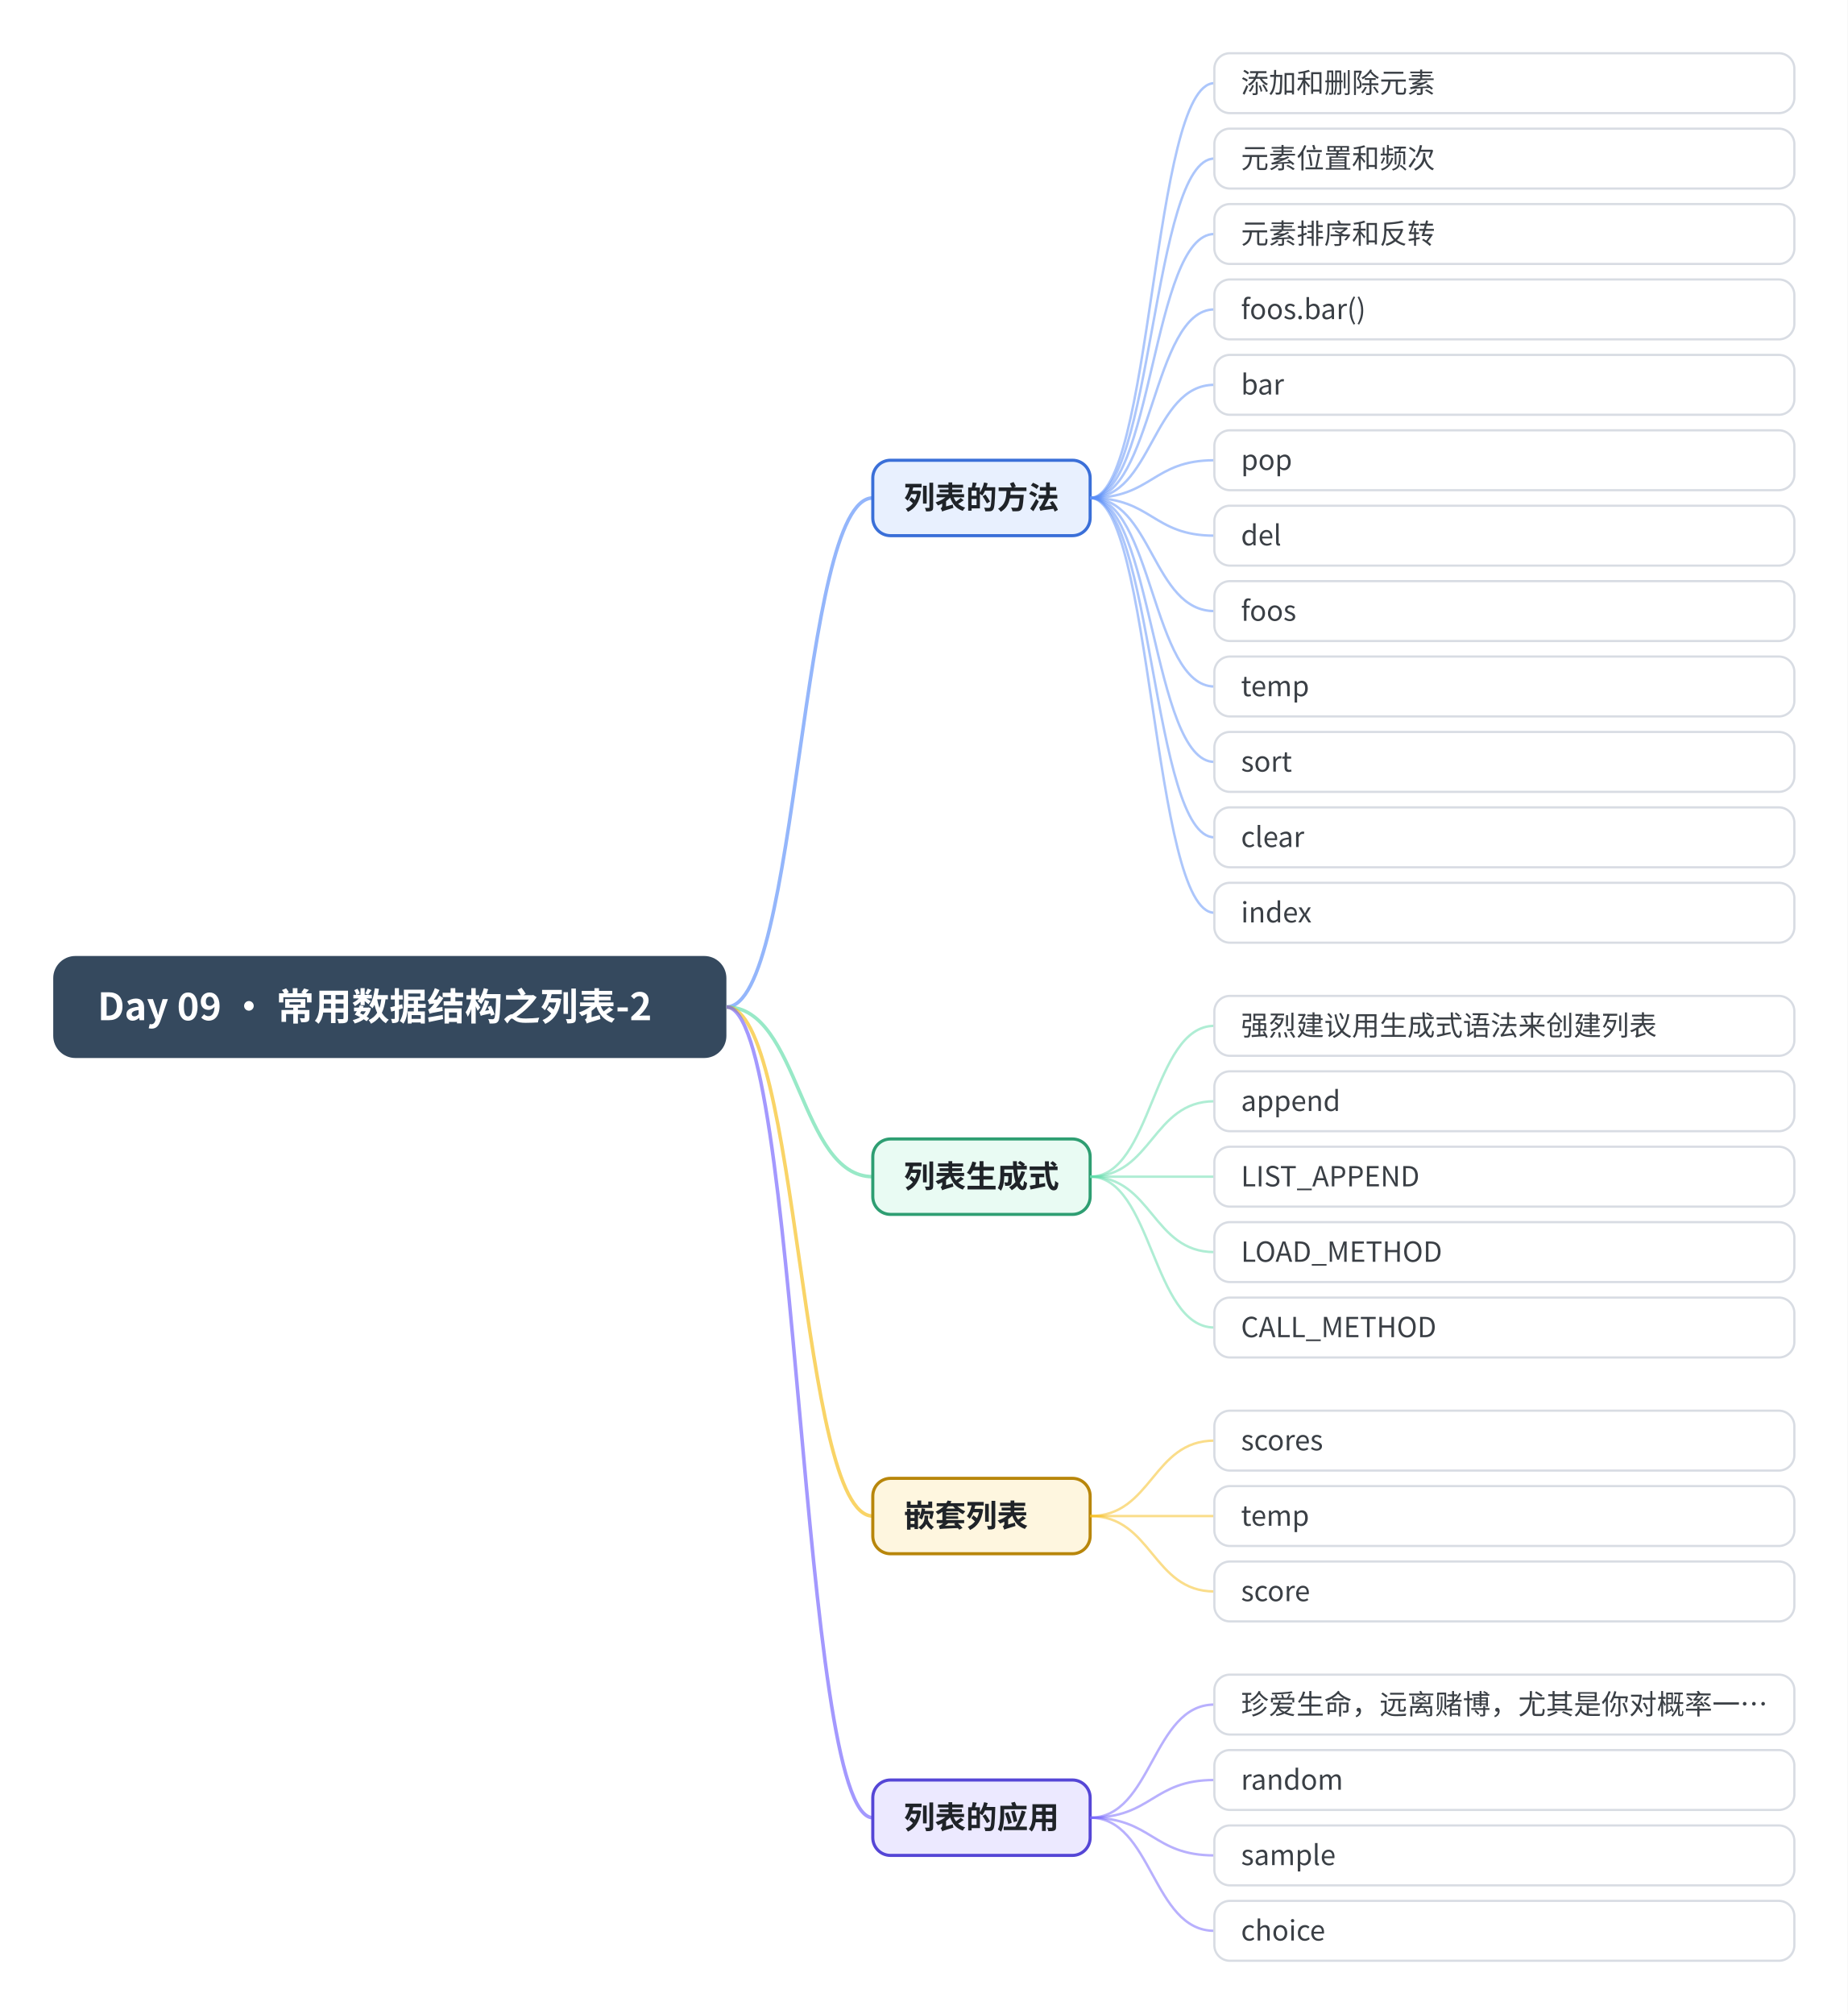
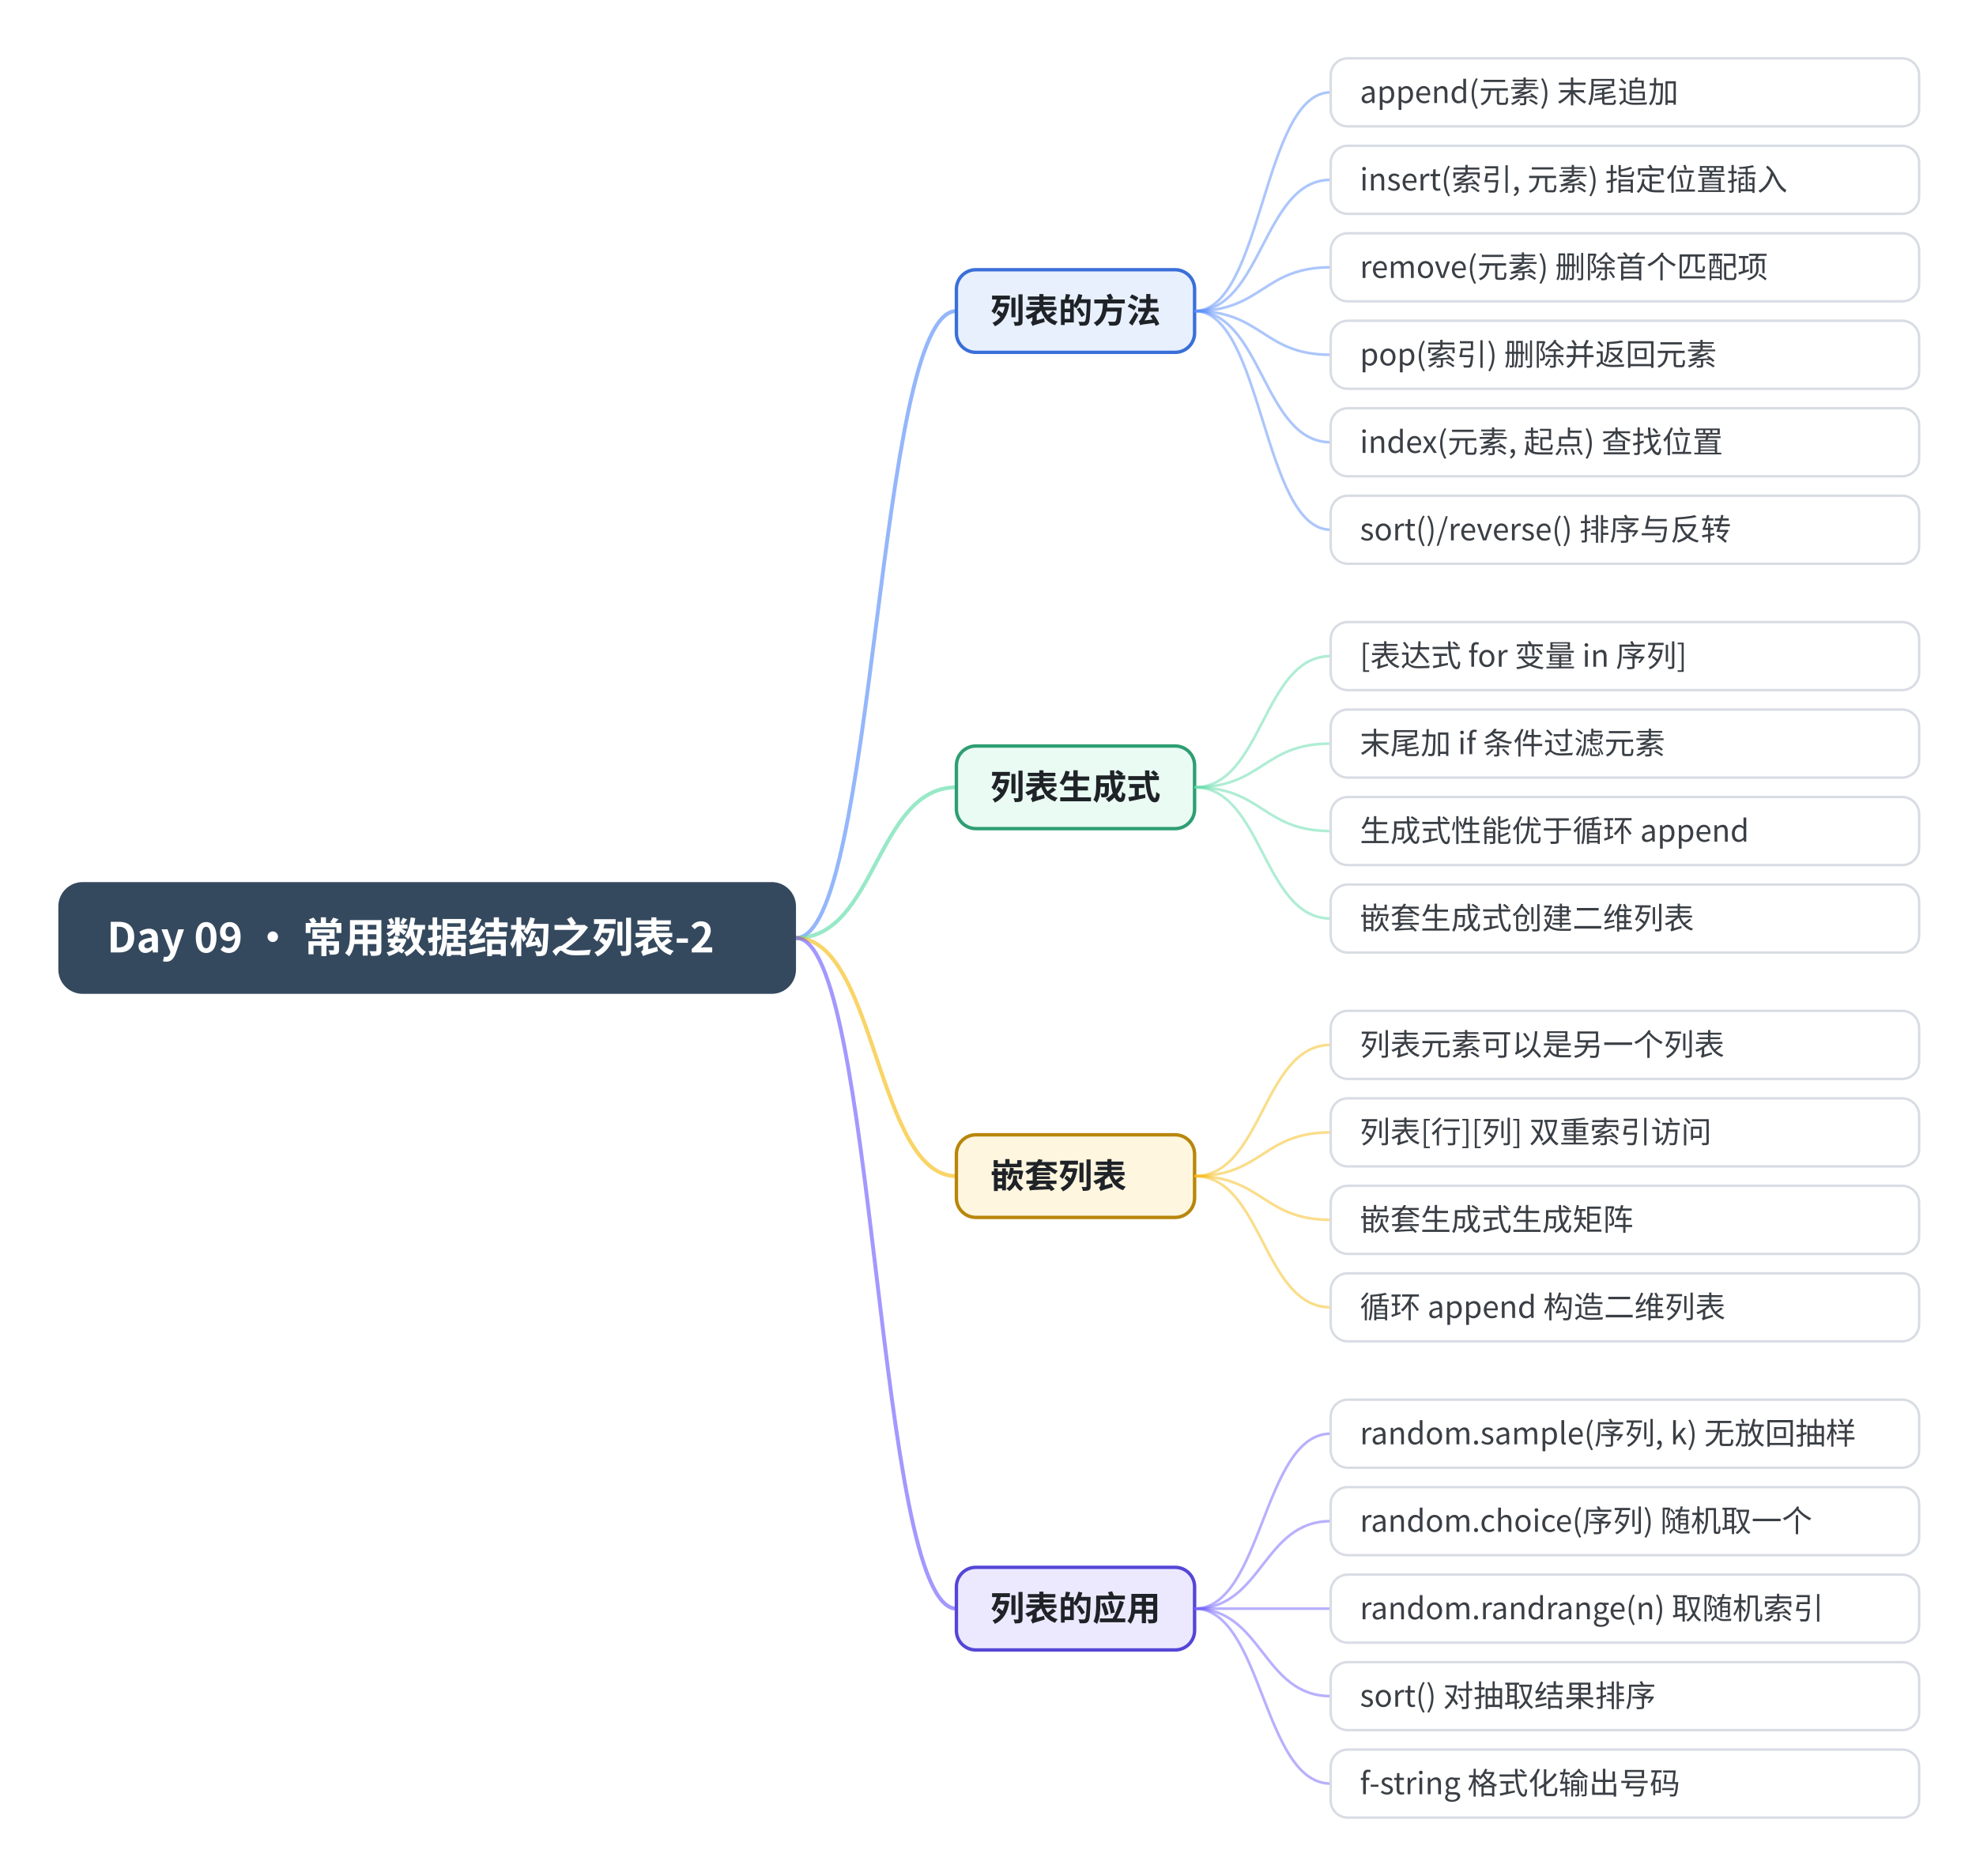
- <svg xmlns="http://www.w3.org/2000/svg" width="833" height="908" viewBox="0 0 833 908" font-family="Microsoft YaHei, PingFang SC, Hiragino Sans GB, Noto Sans CJK SC, sans-serif">
-   <rect width="833" height="908" fill="#ffffff" />
-   <rect x="24.0" y="431.0" width="303.5" height="46" rx="10" fill="#35495E" />
-   <text x="44.0" y="454.0" fill="#ffffff" font-size="17" font-weight="bold" dominant-baseline="middle">Day 09 · 常用数据结构之列表-2</text>
-   <path d="M327.5,454.0 C360.5,454.0 360.5,224.5 393.5,224.5" fill="none" stroke="#5B8FF9" stroke-width="1.6" stroke-opacity="0.65" />
-   <rect x="393.5" y="207.5" width="98.0" height="34" rx="8" fill="#5B8FF9" fill-opacity="0.14" stroke="#3A6FD8" stroke-width="1.4" />
-   <text x="407.5" y="224.5" fill="#1f2328" font-size="14" font-weight="bold" dominant-baseline="middle">列表的方法</text>
-   <path d="M491.5,224.5 C519.5,224.5 519.5,37.5 547.5,37.5" fill="none" stroke="#5B8FF9" stroke-width="1.1" stroke-opacity="0.5" />
-   <rect x="547.5" y="24.0" width="261.5" height="27" rx="7" fill="#ffffff" stroke="#d8dce3" stroke-width="1" />
-   <text x="559.5" y="37.5" fill="#3a3f45" font-size="12.5" dominant-baseline="middle">添加和删除元素</text>
-   <path d="M491.5,224.5 C519.5,224.5 519.5,71.5 547.5,71.5" fill="none" stroke="#5B8FF9" stroke-width="1.1" stroke-opacity="0.5" />
-   <rect x="547.5" y="58.0" width="261.5" height="27" rx="7" fill="#ffffff" stroke="#d8dce3" stroke-width="1" />
-   <text x="559.5" y="71.5" fill="#3a3f45" font-size="12.5" dominant-baseline="middle">元素位置和频次</text>
-   <path d="M491.5,224.5 C519.5,224.5 519.5,105.5 547.5,105.5" fill="none" stroke="#5B8FF9" stroke-width="1.1" stroke-opacity="0.5" />
-   <rect x="547.5" y="92.0" width="261.5" height="27" rx="7" fill="#ffffff" stroke="#d8dce3" stroke-width="1" />
-   <text x="559.5" y="105.5" fill="#3a3f45" font-size="12.5" dominant-baseline="middle">元素排序和反转</text>
-   <path d="M491.5,224.5 C519.5,224.5 519.5,139.5 547.5,139.5" fill="none" stroke="#5B8FF9" stroke-width="1.1" stroke-opacity="0.5" />
-   <rect x="547.5" y="126.0" width="261.5" height="27" rx="7" fill="#ffffff" stroke="#d8dce3" stroke-width="1" />
-   <text x="559.5" y="139.5" fill="#3a3f45" font-size="12.5" dominant-baseline="middle">foos.bar()</text>
-   <path d="M491.5,224.5 C519.5,224.5 519.5,173.5 547.5,173.5" fill="none" stroke="#5B8FF9" stroke-width="1.1" stroke-opacity="0.5" />
-   <rect x="547.5" y="160.0" width="261.5" height="27" rx="7" fill="#ffffff" stroke="#d8dce3" stroke-width="1" />
-   <text x="559.5" y="173.5" fill="#3a3f45" font-size="12.5" dominant-baseline="middle">bar</text>
-   <path d="M491.5,224.5 C519.5,224.5 519.5,207.5 547.5,207.5" fill="none" stroke="#5B8FF9" stroke-width="1.1" stroke-opacity="0.5" />
-   <rect x="547.5" y="194.0" width="261.5" height="27" rx="7" fill="#ffffff" stroke="#d8dce3" stroke-width="1" />
-   <text x="559.5" y="207.5" fill="#3a3f45" font-size="12.5" dominant-baseline="middle">pop</text>
-   <path d="M491.5,224.5 C519.5,224.5 519.5,241.5 547.5,241.5" fill="none" stroke="#5B8FF9" stroke-width="1.1" stroke-opacity="0.5" />
-   <rect x="547.5" y="228.0" width="261.5" height="27" rx="7" fill="#ffffff" stroke="#d8dce3" stroke-width="1" />
-   <text x="559.5" y="241.5" fill="#3a3f45" font-size="12.5" dominant-baseline="middle">del</text>
-   <path d="M491.5,224.5 C519.5,224.5 519.5,275.5 547.5,275.5" fill="none" stroke="#5B8FF9" stroke-width="1.1" stroke-opacity="0.5" />
-   <rect x="547.5" y="262.0" width="261.5" height="27" rx="7" fill="#ffffff" stroke="#d8dce3" stroke-width="1" />
-   <text x="559.5" y="275.5" fill="#3a3f45" font-size="12.5" dominant-baseline="middle">foos</text>
-   <path d="M491.5,224.5 C519.5,224.5 519.5,309.5 547.5,309.5" fill="none" stroke="#5B8FF9" stroke-width="1.1" stroke-opacity="0.5" />
-   <rect x="547.5" y="296.0" width="261.5" height="27" rx="7" fill="#ffffff" stroke="#d8dce3" stroke-width="1" />
-   <text x="559.5" y="309.5" fill="#3a3f45" font-size="12.5" dominant-baseline="middle">temp</text>
-   <path d="M491.5,224.5 C519.5,224.5 519.5,343.5 547.5,343.5" fill="none" stroke="#5B8FF9" stroke-width="1.1" stroke-opacity="0.5" />
-   <rect x="547.5" y="330.0" width="261.5" height="27" rx="7" fill="#ffffff" stroke="#d8dce3" stroke-width="1" />
-   <text x="559.5" y="343.5" fill="#3a3f45" font-size="12.5" dominant-baseline="middle">sort</text>
-   <path d="M491.5,224.5 C519.5,224.5 519.5,377.5 547.5,377.5" fill="none" stroke="#5B8FF9" stroke-width="1.1" stroke-opacity="0.5" />
-   <rect x="547.5" y="364.0" width="261.5" height="27" rx="7" fill="#ffffff" stroke="#d8dce3" stroke-width="1" />
-   <text x="559.5" y="377.5" fill="#3a3f45" font-size="12.5" dominant-baseline="middle">clear</text>
-   <path d="M491.5,224.5 C519.5,224.5 519.5,411.5 547.5,411.5" fill="none" stroke="#5B8FF9" stroke-width="1.1" stroke-opacity="0.5" />
-   <rect x="547.5" y="398.0" width="261.5" height="27" rx="7" fill="#ffffff" stroke="#d8dce3" stroke-width="1" />
-   <text x="559.5" y="411.5" fill="#3a3f45" font-size="12.5" dominant-baseline="middle">index</text>
-   <path d="M327.5,454.0 C360.5,454.0 360.5,530.5 393.5,530.5" fill="none" stroke="#61DDAA" stroke-width="1.6" stroke-opacity="0.65" />
-   <rect x="393.5" y="513.5" width="98.0" height="34" rx="8" fill="#61DDAA" fill-opacity="0.14" stroke="#2E9E72" stroke-width="1.4" />
-   <text x="407.5" y="530.5" fill="#1f2328" font-size="14" font-weight="bold" dominant-baseline="middle">列表生成式</text>
-   <path d="M491.5,530.5 C519.5,530.5 519.5,462.5 547.5,462.5" fill="none" stroke="#61DDAA" stroke-width="1.1" stroke-opacity="0.5" />
-   <rect x="547.5" y="449.0" width="261.5" height="27" rx="7" fill="#ffffff" stroke="#d8dce3" stroke-width="1" />
-   <text x="559.5" y="462.5" fill="#3a3f45" font-size="12.5" dominant-baseline="middle">强烈建议用生成式语法来创建列表</text>
-   <path d="M491.5,530.5 C519.5,530.5 519.5,496.5 547.5,496.5" fill="none" stroke="#61DDAA" stroke-width="1.1" stroke-opacity="0.5" />
-   <rect x="547.5" y="483.0" width="261.5" height="27" rx="7" fill="#ffffff" stroke="#d8dce3" stroke-width="1" />
-   <text x="559.5" y="496.5" fill="#3a3f45" font-size="12.5" dominant-baseline="middle">append</text>
-   <path d="M491.5,530.5 C519.5,530.5 519.5,530.5 547.5,530.5" fill="none" stroke="#61DDAA" stroke-width="1.1" stroke-opacity="0.5" />
-   <rect x="547.5" y="517.0" width="261.5" height="27" rx="7" fill="#ffffff" stroke="#d8dce3" stroke-width="1" />
-   <text x="559.5" y="530.5" fill="#3a3f45" font-size="12.5" dominant-baseline="middle">LIST_APPEND</text>
-   <path d="M491.5,530.5 C519.5,530.5 519.5,564.5 547.5,564.5" fill="none" stroke="#61DDAA" stroke-width="1.1" stroke-opacity="0.5" />
-   <rect x="547.5" y="551.0" width="261.5" height="27" rx="7" fill="#ffffff" stroke="#d8dce3" stroke-width="1" />
-   <text x="559.5" y="564.5" fill="#3a3f45" font-size="12.5" dominant-baseline="middle">LOAD_METHOD</text>
-   <path d="M491.5,530.5 C519.5,530.5 519.5,598.5 547.5,598.5" fill="none" stroke="#61DDAA" stroke-width="1.1" stroke-opacity="0.5" />
-   <rect x="547.5" y="585.0" width="261.5" height="27" rx="7" fill="#ffffff" stroke="#d8dce3" stroke-width="1" />
-   <text x="559.5" y="598.5" fill="#3a3f45" font-size="12.5" dominant-baseline="middle">CALL_METHOD</text>
-   <path d="M327.5,454.0 C360.5,454.0 360.5,683.5 393.5,683.5" fill="none" stroke="#F6BD16" stroke-width="1.6" stroke-opacity="0.65" />
-   <rect x="393.5" y="666.5" width="98.0" height="34" rx="8" fill="#F6BD16" fill-opacity="0.14" stroke="#B8860B" stroke-width="1.4" />
-   <text x="407.5" y="683.5" fill="#1f2328" font-size="14" font-weight="bold" dominant-baseline="middle">嵌套列表</text>
-   <path d="M491.5,683.5 C519.5,683.5 519.5,649.5 547.5,649.5" fill="none" stroke="#F6BD16" stroke-width="1.1" stroke-opacity="0.5" />
-   <rect x="547.5" y="636.0" width="261.5" height="27" rx="7" fill="#ffffff" stroke="#d8dce3" stroke-width="1" />
-   <text x="559.5" y="649.5" fill="#3a3f45" font-size="12.5" dominant-baseline="middle">scores</text>
-   <path d="M491.5,683.5 C519.5,683.5 519.5,683.5 547.5,683.5" fill="none" stroke="#F6BD16" stroke-width="1.1" stroke-opacity="0.5" />
-   <rect x="547.5" y="670.0" width="261.5" height="27" rx="7" fill="#ffffff" stroke="#d8dce3" stroke-width="1" />
-   <text x="559.5" y="683.5" fill="#3a3f45" font-size="12.5" dominant-baseline="middle">temp</text>
-   <path d="M491.5,683.5 C519.5,683.5 519.5,717.5 547.5,717.5" fill="none" stroke="#F6BD16" stroke-width="1.1" stroke-opacity="0.5" />
-   <rect x="547.5" y="704.0" width="261.5" height="27" rx="7" fill="#ffffff" stroke="#d8dce3" stroke-width="1" />
-   <text x="559.5" y="717.5" fill="#3a3f45" font-size="12.5" dominant-baseline="middle">score</text>
-   <path d="M327.5,454.0 C360.5,454.0 360.5,819.5 393.5,819.5" fill="none" stroke="#7262FD" stroke-width="1.6" stroke-opacity="0.65" />
-   <rect x="393.5" y="802.5" width="98.0" height="34" rx="8" fill="#7262FD" fill-opacity="0.14" stroke="#5546D6" stroke-width="1.4" />
-   <text x="407.5" y="819.5" fill="#1f2328" font-size="14" font-weight="bold" dominant-baseline="middle">列表的应用</text>
-   <path d="M491.5,819.5 C519.5,819.5 519.5,768.5 547.5,768.5" fill="none" stroke="#7262FD" stroke-width="1.1" stroke-opacity="0.5" />
-   <rect x="547.5" y="755.0" width="261.5" height="27" rx="7" fill="#ffffff" stroke="#d8dce3" stroke-width="1" />
-   <text x="559.5" y="768.5" fill="#3a3f45" font-size="12.5" dominant-baseline="middle">珍爱生命，远离赌博，尤其是你对概率一…</text>
-   <path d="M491.5,819.5 C519.5,819.5 519.5,802.5 547.5,802.5" fill="none" stroke="#7262FD" stroke-width="1.1" stroke-opacity="0.5" />
-   <rect x="547.5" y="789.0" width="261.5" height="27" rx="7" fill="#ffffff" stroke="#d8dce3" stroke-width="1" />
-   <text x="559.5" y="802.5" fill="#3a3f45" font-size="12.5" dominant-baseline="middle">random</text>
-   <path d="M491.5,819.5 C519.5,819.5 519.5,836.5 547.5,836.5" fill="none" stroke="#7262FD" stroke-width="1.1" stroke-opacity="0.5" />
-   <rect x="547.5" y="823.0" width="261.5" height="27" rx="7" fill="#ffffff" stroke="#d8dce3" stroke-width="1" />
-   <text x="559.5" y="836.5" fill="#3a3f45" font-size="12.5" dominant-baseline="middle">sample</text>
-   <path d="M491.5,819.5 C519.5,819.5 519.5,870.5 547.5,870.5" fill="none" stroke="#7262FD" stroke-width="1.1" stroke-opacity="0.5" />
-   <rect x="547.5" y="857.0" width="261.5" height="27" rx="7" fill="#ffffff" stroke="#d8dce3" stroke-width="1" />
-   <text x="559.5" y="870.5" fill="#3a3f45" font-size="12.5" dominant-baseline="middle">choice</text>
+ <svg xmlns="http://www.w3.org/2000/svg" width="813" height="772" viewBox="0 0 813 772" font-family="Microsoft YaHei, PingFang SC, Hiragino Sans GB, Noto Sans CJK SC, sans-serif">
+   <rect width="813" height="772" fill="#ffffff" />
+   <rect x="24.0" y="363.0" width="303.5" height="46" rx="10" fill="#35495E" />
+   <text x="44.0" y="386.0" fill="#ffffff" font-size="17" font-weight="bold" dominant-baseline="middle">Day 09 · 常用数据结构之列表-2</text>
+   <path d="M327.5,386.0 C360.5,386.0 360.5,128.0 393.5,128.0" fill="none" stroke="#5B8FF9" stroke-width="1.6" stroke-opacity="0.65" />
+   <rect x="393.5" y="111.0" width="98.0" height="34" rx="8" fill="#5B8FF9" fill-opacity="0.14" stroke="#3A6FD8" stroke-width="1.4" />
+   <text x="407.5" y="128.0" fill="#1f2328" font-size="14" font-weight="bold" dominant-baseline="middle">列表的方法</text>
+   <path d="M491.5,128.0 C519.5,128.0 519.5,38.0 547.5,38.0" fill="none" stroke="#5B8FF9" stroke-width="1.1" stroke-opacity="0.5" />
+   <rect x="547.5" y="24.0" width="242.1" height="28" rx="7" fill="#ffffff" stroke="#d8dce3" stroke-width="1" />
+   <text x="559.5" y="38.0" fill="#3a3f45" font-size="12.5" dominant-baseline="middle">append(元素) 末尾追加</text>
+   <path d="M491.5,128.0 C519.5,128.0 519.5,74.0 547.5,74.0" fill="none" stroke="#5B8FF9" stroke-width="1.1" stroke-opacity="0.5" />
+   <rect x="547.5" y="60.0" width="242.1" height="28" rx="7" fill="#ffffff" stroke="#d8dce3" stroke-width="1" />
+   <text x="559.5" y="74.0" fill="#3a3f45" font-size="12.5" dominant-baseline="middle">insert(索引, 元素) 指定位置插入</text>
+   <path d="M491.5,128.0 C519.5,128.0 519.5,110.0 547.5,110.0" fill="none" stroke="#5B8FF9" stroke-width="1.1" stroke-opacity="0.5" />
+   <rect x="547.5" y="96.0" width="242.1" height="28" rx="7" fill="#ffffff" stroke="#d8dce3" stroke-width="1" />
+   <text x="559.5" y="110.0" fill="#3a3f45" font-size="12.5" dominant-baseline="middle">remove(元素) 删除首个匹配项</text>
+   <path d="M491.5,128.0 C519.5,128.0 519.5,146.0 547.5,146.0" fill="none" stroke="#5B8FF9" stroke-width="1.1" stroke-opacity="0.5" />
+   <rect x="547.5" y="132.0" width="242.1" height="28" rx="7" fill="#ffffff" stroke="#d8dce3" stroke-width="1" />
+   <text x="559.5" y="146.0" fill="#3a3f45" font-size="12.5" dominant-baseline="middle">pop(索引) 删除并返回元素</text>
+   <path d="M491.5,128.0 C519.5,128.0 519.5,182.0 547.5,182.0" fill="none" stroke="#5B8FF9" stroke-width="1.1" stroke-opacity="0.5" />
+   <rect x="547.5" y="168.0" width="242.1" height="28" rx="7" fill="#ffffff" stroke="#d8dce3" stroke-width="1" />
+   <text x="559.5" y="182.0" fill="#3a3f45" font-size="12.5" dominant-baseline="middle">index(元素, 起点) 查找位置</text>
+   <path d="M491.5,128.0 C519.5,128.0 519.5,218.0 547.5,218.0" fill="none" stroke="#5B8FF9" stroke-width="1.1" stroke-opacity="0.5" />
+   <rect x="547.5" y="204.0" width="242.1" height="28" rx="7" fill="#ffffff" stroke="#d8dce3" stroke-width="1" />
+   <text x="559.5" y="218.0" fill="#3a3f45" font-size="12.5" dominant-baseline="middle">sort()/reverse() 排序与反转</text>
+   <path d="M327.5,386.0 C360.5,386.0 360.5,324.0 393.5,324.0" fill="none" stroke="#61DDAA" stroke-width="1.6" stroke-opacity="0.65" />
+   <rect x="393.5" y="307.0" width="98.0" height="34" rx="8" fill="#61DDAA" fill-opacity="0.14" stroke="#2E9E72" stroke-width="1.4" />
+   <text x="407.5" y="324.0" fill="#1f2328" font-size="14" font-weight="bold" dominant-baseline="middle">列表生成式</text>
+   <path d="M491.5,324.0 C519.5,324.0 519.5,270.0 547.5,270.0" fill="none" stroke="#61DDAA" stroke-width="1.1" stroke-opacity="0.5" />
+   <rect x="547.5" y="256.0" width="242.1" height="28" rx="7" fill="#ffffff" stroke="#d8dce3" stroke-width="1" />
+   <text x="559.5" y="270.0" fill="#3a3f45" font-size="12.5" dominant-baseline="middle">[表达式 for 变量 in 序列]</text>
+   <path d="M491.5,324.0 C519.5,324.0 519.5,306.0 547.5,306.0" fill="none" stroke="#61DDAA" stroke-width="1.1" stroke-opacity="0.5" />
+   <rect x="547.5" y="292.0" width="242.1" height="28" rx="7" fill="#ffffff" stroke="#d8dce3" stroke-width="1" />
+   <text x="559.5" y="306.0" fill="#3a3f45" font-size="12.5" dominant-baseline="middle">末尾加 if 条件过滤元素</text>
+   <path d="M491.5,324.0 C519.5,324.0 519.5,342.0 547.5,342.0" fill="none" stroke="#61DDAA" stroke-width="1.1" stroke-opacity="0.5" />
+   <rect x="547.5" y="328.0" width="242.1" height="28" rx="7" fill="#ffffff" stroke="#d8dce3" stroke-width="1" />
+   <text x="559.5" y="342.0" fill="#3a3f45" font-size="12.5" dominant-baseline="middle">生成式性能优于循环 append</text>
+   <path d="M491.5,324.0 C519.5,324.0 519.5,378.0 547.5,378.0" fill="none" stroke="#61DDAA" stroke-width="1.1" stroke-opacity="0.5" />
+   <rect x="547.5" y="364.0" width="242.1" height="28" rx="7" fill="#ffffff" stroke="#d8dce3" stroke-width="1" />
+   <text x="559.5" y="378.0" fill="#3a3f45" font-size="12.5" dominant-baseline="middle">嵌套生成式创建二维列表</text>
+   <path d="M327.5,386.0 C360.5,386.0 360.5,484.0 393.5,484.0" fill="none" stroke="#F6BD16" stroke-width="1.6" stroke-opacity="0.65" />
+   <rect x="393.5" y="467.0" width="98.0" height="34" rx="8" fill="#F6BD16" fill-opacity="0.14" stroke="#B8860B" stroke-width="1.4" />
+   <text x="407.5" y="484.0" fill="#1f2328" font-size="14" font-weight="bold" dominant-baseline="middle">嵌套列表</text>
+   <path d="M491.5,484.0 C519.5,484.0 519.5,430.0 547.5,430.0" fill="none" stroke="#F6BD16" stroke-width="1.1" stroke-opacity="0.5" />
+   <rect x="547.5" y="416.0" width="242.1" height="28" rx="7" fill="#ffffff" stroke="#d8dce3" stroke-width="1" />
+   <text x="559.5" y="430.0" fill="#3a3f45" font-size="12.5" dominant-baseline="middle">列表元素可以是另一个列表</text>
+   <path d="M491.5,484.0 C519.5,484.0 519.5,466.0 547.5,466.0" fill="none" stroke="#F6BD16" stroke-width="1.1" stroke-opacity="0.5" />
+   <rect x="547.5" y="452.0" width="242.1" height="28" rx="7" fill="#ffffff" stroke="#d8dce3" stroke-width="1" />
+   <text x="559.5" y="466.0" fill="#3a3f45" font-size="12.5" dominant-baseline="middle">列表[行][列] 双重索引访问</text>
+   <path d="M491.5,484.0 C519.5,484.0 519.5,502.0 547.5,502.0" fill="none" stroke="#F6BD16" stroke-width="1.1" stroke-opacity="0.5" />
+   <rect x="547.5" y="488.0" width="242.1" height="28" rx="7" fill="#ffffff" stroke="#d8dce3" stroke-width="1" />
+   <text x="559.5" y="502.0" fill="#3a3f45" font-size="12.5" dominant-baseline="middle">嵌套生成式生成矩阵</text>
+   <path d="M491.5,484.0 C519.5,484.0 519.5,538.0 547.5,538.0" fill="none" stroke="#F6BD16" stroke-width="1.1" stroke-opacity="0.5" />
+   <rect x="547.5" y="524.0" width="242.1" height="28" rx="7" fill="#ffffff" stroke="#d8dce3" stroke-width="1" />
+   <text x="559.5" y="538.0" fill="#3a3f45" font-size="12.5" dominant-baseline="middle">循环 append 构造二维列表</text>
+   <path d="M327.5,386.0 C360.5,386.0 360.5,662.0 393.5,662.0" fill="none" stroke="#7262FD" stroke-width="1.6" stroke-opacity="0.65" />
+   <rect x="393.5" y="645.0" width="98.0" height="34" rx="8" fill="#7262FD" fill-opacity="0.14" stroke="#5546D6" stroke-width="1.4" />
+   <text x="407.5" y="662.0" fill="#1f2328" font-size="14" font-weight="bold" dominant-baseline="middle">列表的应用</text>
+   <path d="M491.5,662.0 C519.5,662.0 519.5,590.0 547.5,590.0" fill="none" stroke="#7262FD" stroke-width="1.1" stroke-opacity="0.5" />
+   <rect x="547.5" y="576.0" width="242.1" height="28" rx="7" fill="#ffffff" stroke="#d8dce3" stroke-width="1" />
+   <text x="559.5" y="590.0" fill="#3a3f45" font-size="12.5" dominant-baseline="middle">random.sample(序列, k) 无放回抽样</text>
+   <path d="M491.5,662.0 C519.5,662.0 519.5,626.0 547.5,626.0" fill="none" stroke="#7262FD" stroke-width="1.1" stroke-opacity="0.5" />
+   <rect x="547.5" y="612.0" width="242.1" height="28" rx="7" fill="#ffffff" stroke="#d8dce3" stroke-width="1" />
+   <text x="559.5" y="626.0" fill="#3a3f45" font-size="12.5" dominant-baseline="middle">random.choice(序列) 随机取一个</text>
+   <path d="M491.5,662.0 C519.5,662.0 519.5,662.0 547.5,662.0" fill="none" stroke="#7262FD" stroke-width="1.1" stroke-opacity="0.5" />
+   <rect x="547.5" y="648.0" width="242.1" height="28" rx="7" fill="#ffffff" stroke="#d8dce3" stroke-width="1" />
+   <text x="559.5" y="662.0" fill="#3a3f45" font-size="12.5" dominant-baseline="middle">random.randrange(n) 取随机索引</text>
+   <path d="M491.5,662.0 C519.5,662.0 519.5,698.0 547.5,698.0" fill="none" stroke="#7262FD" stroke-width="1.1" stroke-opacity="0.5" />
+   <rect x="547.5" y="684.0" width="242.1" height="28" rx="7" fill="#ffffff" stroke="#d8dce3" stroke-width="1" />
+   <text x="559.5" y="698.0" fill="#3a3f45" font-size="12.5" dominant-baseline="middle">sort() 对抽取结果排序</text>
+   <path d="M491.5,662.0 C519.5,662.0 519.5,734.0 547.5,734.0" fill="none" stroke="#7262FD" stroke-width="1.1" stroke-opacity="0.5" />
+   <rect x="547.5" y="720.0" width="242.1" height="28" rx="7" fill="#ffffff" stroke="#d8dce3" stroke-width="1" />
+   <text x="559.5" y="734.0" fill="#3a3f45" font-size="12.5" dominant-baseline="middle">f-string 格式化输出号码</text>
</svg>
